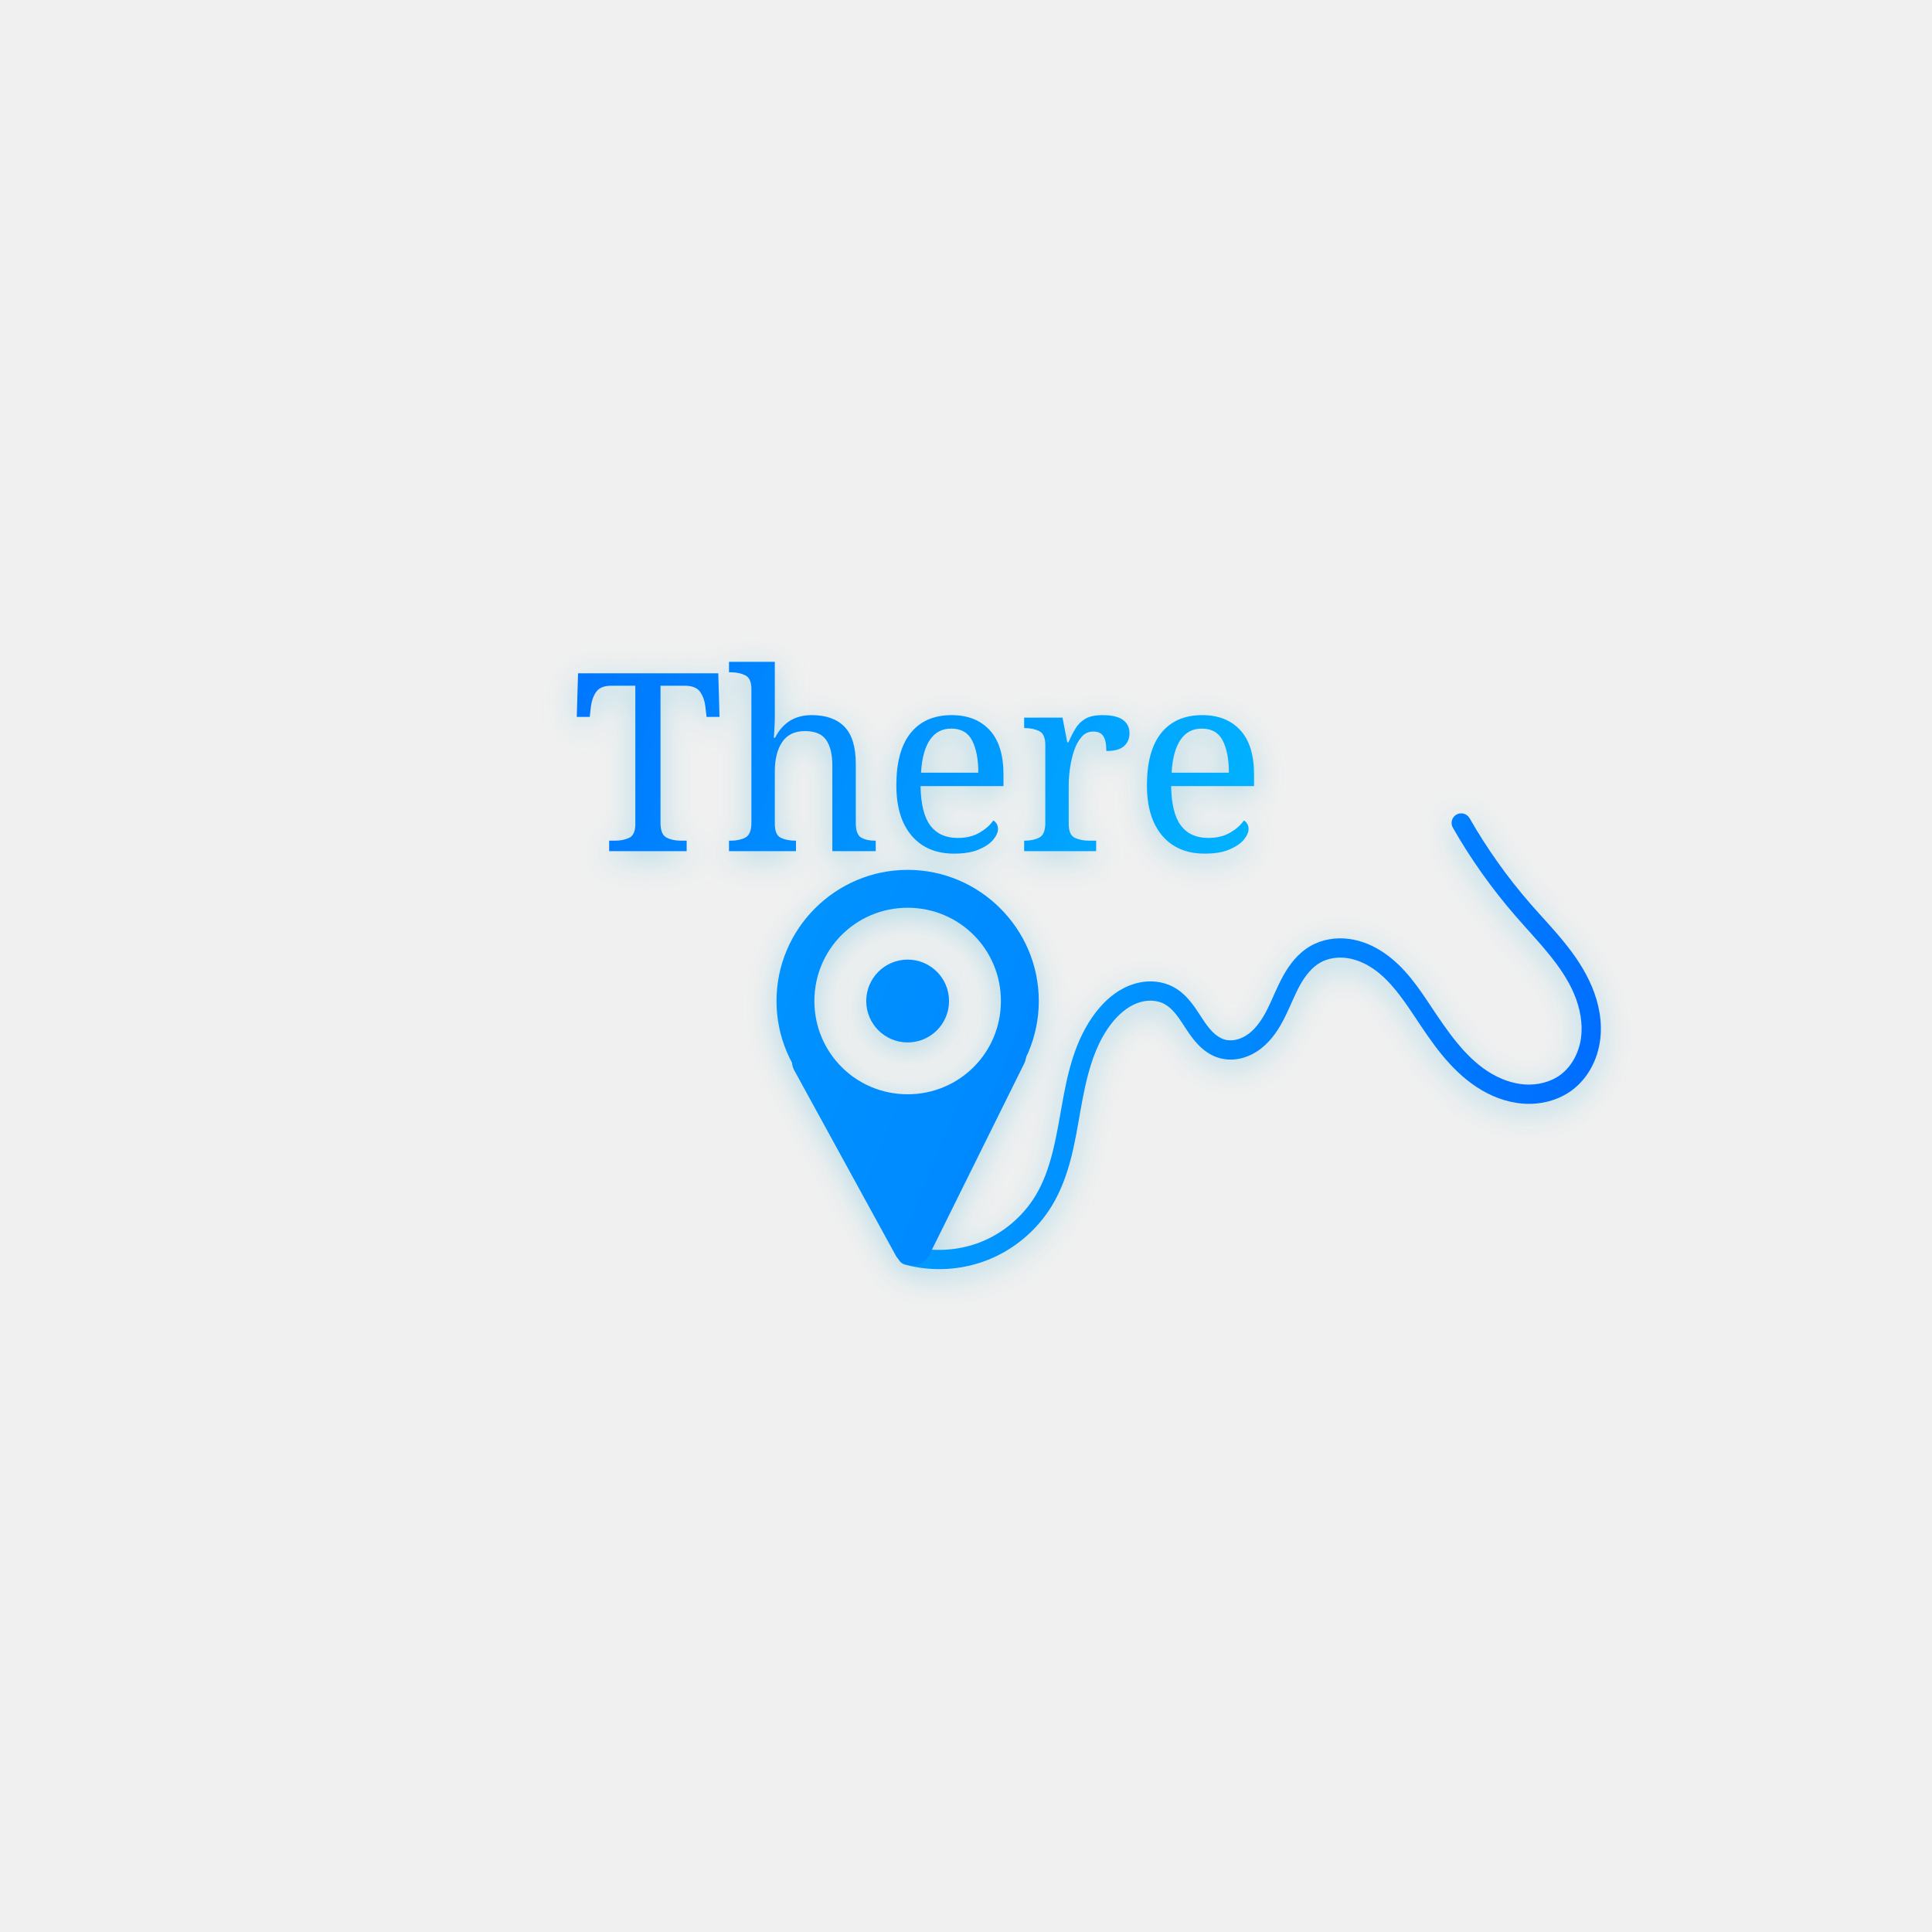
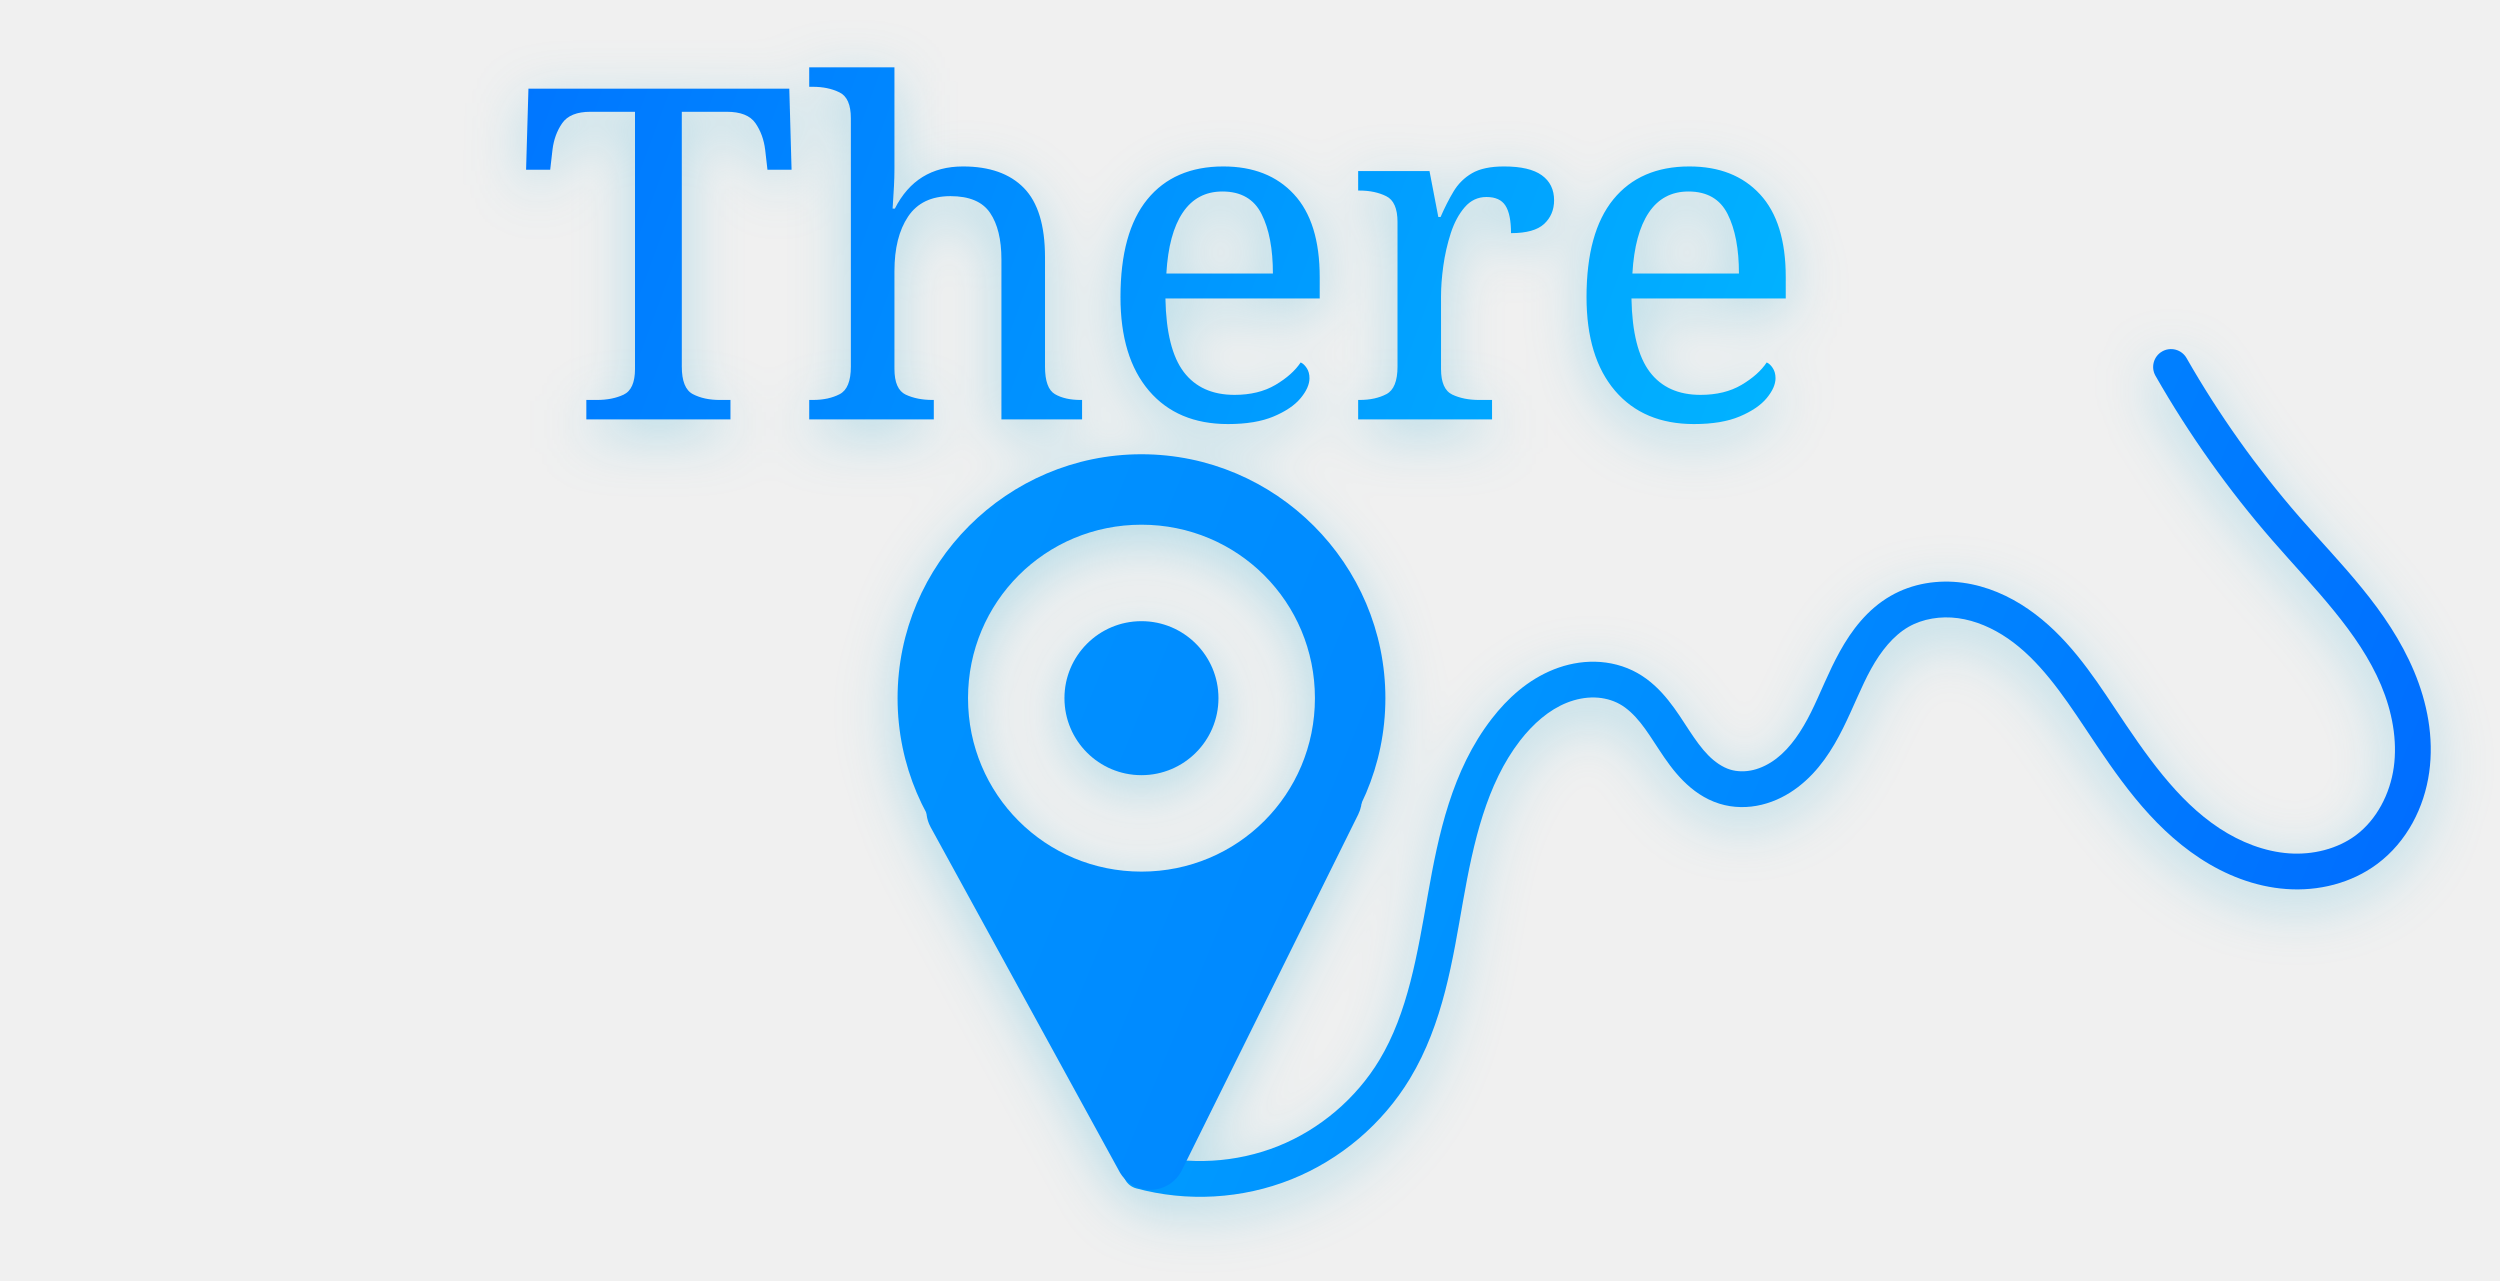
- <svg xmlns="http://www.w3.org/2000/svg" xmlns:xlink="http://www.w3.org/1999/xlink" width="1080" height="1080" viewBox="0 0 1080 1080" version="1.1" id="svg5">
+ <svg xmlns="http://www.w3.org/2000/svg" xmlns:xlink="http://www.w3.org/1999/xlink" width="751.405" height="384.803" viewBox="0 0 751.405 384.803" version="1.1" id="svg5">
  <defs id="defs2">
    <linearGradient id="linearGradient2951">
      <stop style="stop-color:#01d6ff;stop-opacity:1;" offset="0" id="stop2949" />
      <stop style="stop-color:#0066ff;stop-opacity:1;" offset="1" id="stop2947" />
    </linearGradient>
    <linearGradient id="linearGradient2939">
      <stop style="stop-color:#0066ff;stop-opacity:1;" offset="0" id="stop2937" />
      <stop style="stop-color:#01d6ff;stop-opacity:1;" offset="1" id="stop2935" />
    </linearGradient>
    <linearGradient id="linearGradient2929">
      <stop style="stop-color:#000000;stop-opacity:1;" offset="0" id="stop2925" />
      <stop style="stop-color:#383838;stop-opacity:1;" offset="1" id="stop2927" />
    </linearGradient>
    <linearGradient xlink:href="#linearGradient2951" id="linearGradient2923" x1="321.525" y1="455.986" x2="852.428" y2="674.606" gradientUnits="userSpaceOnUse" />
    <linearGradient xlink:href="#linearGradient2929" id="linearGradient2931" x1="164.056" y1="-784.311" x2="912.708" y2="-264.947" gradientUnits="userSpaceOnUse" />
    <linearGradient xlink:href="#linearGradient2939" id="linearGradient2933" gradientUnits="userSpaceOnUse" x1="333.278" y1="474.792" x2="819.517" y2="654.625" />
-     <filter style="color-interpolation-filters:sRGB;" id="filter3127" x="-0.029" y="-0.061" width="1.059" height="1.135">
+     <filter style="color-interpolation-filters:sRGB" id="filter3127" x="-0.029" y="-0.061" width="1.059" height="1.135">
      <feFlood flood-opacity="0.333" flood-color="rgb(49,176,213)" result="flood" id="feFlood3117" />
      <feComposite in="flood" in2="SourceGraphic" operator="in" result="composite1" id="feComposite3119" />
      <feGaussianBlur in="composite1" stdDeviation="6.3" result="blur" id="feGaussianBlur3121" />
      <feOffset dx="0" dy="3.1" result="offset" id="feOffset3123" />
      <feComposite in="SourceGraphic" in2="offset" operator="over" result="composite2" id="feComposite3125" />
    </filter>
-     <filter style="color-interpolation-filters:sRGB;" id="filter3139" x="-0.017" y="-0.017" width="1.034" height="1.038">
+     <filter style="color-interpolation-filters:sRGB" id="filter3139" x="-0.017" y="-0.017" width="1.034" height="1.038">
      <feFlood flood-opacity="0.333" flood-color="rgb(0,0,0)" result="flood" id="feFlood3129" />
      <feComposite in="SourceGraphic" in2="flood" operator="in" result="composite1" id="feComposite3131" />
      <feGaussianBlur in="composite1" stdDeviation="6.3" result="blur" id="feGaussianBlur3133" />
      <feOffset dx="0" dy="3.1" result="offset" id="feOffset3135" />
      <feComposite in="SourceGraphic" in2="offset" operator="over" result="composite2" id="feComposite3137" />
    </filter>
-     <filter style="color-interpolation-filters:sRGB;" id="filter5233" x="-0.027" y="-0.027" width="1.057" height="1.057">
+     <filter style="color-interpolation-filters:sRGB" id="filter5233" x="-0.027" y="-0.027" width="1.057" height="1.057">
      <feFlood flood-opacity="0.698" flood-color="rgb(0,160,245)" result="flood" id="feFlood5223" />
      <feComposite in="flood" in2="SourceGraphic" operator="in" result="composite1" id="feComposite5225" />
      <feGaussianBlur in="composite1" stdDeviation="10" result="blur" id="feGaussianBlur5227" />
      <feOffset dx="3" dy="3" result="offset" id="feOffset5229" />
      <feComposite in="SourceGraphic" in2="offset" operator="over" result="composite2" id="feComposite5231" />
    </filter>
-     <filter style="color-interpolation-filters:sRGB;" id="filter5281" x="-0.027" y="-0.029" width="1.054" height="1.056">
+     <filter style="color-interpolation-filters:sRGB" id="filter5281" x="-0.027" y="-0.029" width="1.054" height="1.056">
      <feFlood flood-opacity="0.698" flood-color="rgb(0,160,245)" result="flood" id="feFlood5271" />
      <feComposite in="flood" in2="SourceGraphic" operator="in" result="composite1" id="feComposite5273" />
      <feGaussianBlur in="composite1" stdDeviation="10" result="blur" id="feGaussianBlur5275" />
      <feOffset dx="0" dy="-1.9" result="offset" id="feOffset5277" />
      <feComposite in="SourceGraphic" in2="offset" operator="over" result="composite2" id="feComposite5279" />
    </filter>
-     <filter style="color-interpolation-filters:sRGB;" id="filter5293" x="-0.027" y="-0.027" width="1.054" height="1.054">
+     <filter style="color-interpolation-filters:sRGB" id="filter5293" x="-0.027" y="-0.027" width="1.054" height="1.054">
      <feFlood flood-opacity="0.698" flood-color="rgb(0,160,245)" result="flood" id="feFlood5283" />
      <feComposite in="flood" in2="SourceGraphic" operator="in" result="composite1" id="feComposite5285" />
      <feGaussianBlur in="composite1" stdDeviation="10" result="blur" id="feGaussianBlur5287" />
      <feOffset dx="0" dy="0" result="offset" id="feOffset5289" />
      <feComposite in="SourceGraphic" in2="offset" operator="over" result="composite2" id="feComposite5291" />
    </filter>
+     <linearGradient xlink:href="#linearGradient2929" id="linearGradient392" gradientUnits="userSpaceOnUse" x1="164.056" y1="-784.311" x2="912.708" y2="-264.947" />
+     <linearGradient xlink:href="#linearGradient2951" id="linearGradient394" gradientUnits="userSpaceOnUse" x1="321.525" y1="455.986" x2="852.428" y2="674.606" />
+     <linearGradient xlink:href="#linearGradient2951" id="linearGradient396" gradientUnits="userSpaceOnUse" x1="321.525" y1="455.986" x2="852.428" y2="674.606" />
+     <linearGradient xlink:href="#linearGradient2951" id="linearGradient398" gradientUnits="userSpaceOnUse" x1="321.525" y1="455.986" x2="852.428" y2="674.606" />
+     <linearGradient xlink:href="#linearGradient2951" id="linearGradient400" gradientUnits="userSpaceOnUse" x1="321.525" y1="455.986" x2="852.428" y2="674.606" />
+     <linearGradient xlink:href="#linearGradient2951" id="linearGradient402" gradientUnits="userSpaceOnUse" x1="321.525" y1="455.986" x2="852.428" y2="674.606" />
+     <linearGradient xlink:href="#linearGradient2951" id="linearGradient404" gradientUnits="userSpaceOnUse" x1="321.525" y1="455.986" x2="852.428" y2="674.606" />
+     <linearGradient xlink:href="#linearGradient2951" id="linearGradient406" gradientUnits="userSpaceOnUse" x1="321.525" y1="455.986" x2="852.428" y2="674.606" />
+     <linearGradient xlink:href="#linearGradient2951" id="linearGradient408" gradientUnits="userSpaceOnUse" x1="321.525" y1="455.986" x2="852.428" y2="674.606" />
+     <linearGradient xlink:href="#linearGradient2951" id="linearGradient410" gradientUnits="userSpaceOnUse" x1="321.525" y1="455.986" x2="852.428" y2="674.606" />
  </defs>
-   <g id="layer2">
-     <circle style="display:none;fill:url(#linearGradient2931);fill-opacity:1;stroke:none;stroke-width:7;stroke-linecap:round;stroke-linejoin:round;stroke-dasharray:none;stroke-opacity:1;filter:url(#filter3139)" id="path2786" transform="scale(1,-1)" r="443.898" cy="-540" cx="540" />
+   <g id="layer2" transform="translate(-164.2973,-349.732)">
+     <circle style="display:none;fill:url(#linearGradient392);fill-opacity:1;stroke:none;stroke-width:7;stroke-linecap:round;stroke-linejoin:round;stroke-dasharray:none;stroke-opacity:1;filter:url(#filter3139)" id="path2786" transform="scale(1,-1)" r="443.898" cy="-540" cx="540" />
    <circle style="display:none;fill:url(#linearGradient2931);fill-opacity:1;stroke:none;stroke-width:7;stroke-linecap:round;stroke-linejoin:round;stroke-dasharray:none;stroke-opacity:1;filter:url(#filter5293)" id="circle4729" transform="scale(1,-1)" r="443.898" cy="-540" cx="540" />
  </g>
-   <g id="layer1" style="display:none">
+   <g id="layer1" style="display:none" transform="translate(-164.2973,-349.732)">
    <g id="g470" transform="matrix(1.376543,0,0,1.376543,-254.2462,-254.3346)">
      <text xml:space="preserve" style="font-style:normal;font-variant:normal;font-weight:normal;font-stretch:normal;font-size:260.78px;line-height:1.1;font-family:Georgia;-inkscape-font-specification:Georgia;text-align:center;text-anchor:middle;fill:#ffffff;stroke-width:16.969;stroke-linecap:round;stroke-linejoin:round" x="403.787" y="643.081" id="text236">
        <tspan id="tspan234" x="403.787" y="643.081" style="stroke-width:16.969">G<tspan style="font-size:213.333px" id="tspan463" />
        </tspan>
      </text>
      <text xml:space="preserve" style="font-style:normal;font-variant:normal;font-weight:normal;font-stretch:normal;font-size:101.151px;line-height:1.1;font-family:Georgia;-inkscape-font-specification:Georgia;text-align:center;text-anchor:middle;fill:#ffffff;stroke-width:6.582;stroke-linecap:round;stroke-linejoin:round" x="650.013" y="530.404" id="text353">
        <tspan id="tspan351" x="650.013" y="530.404" style="stroke-width:6.582">There</tspan>
      </text>
      <path style="fill:none;stroke:#ffffff;stroke-width:7.809;stroke-linecap:round;stroke-linejoin:round;stroke-opacity:1" d="m 778.089,518.954 c 7.175,12.56 15.592,24.411 25.088,35.322 8.96,10.295 19.082,20.066 24.374,32.646 2.646,6.29 3.982,13.238 3.038,19.996 -0.944,6.758 -4.311,13.294 -9.773,17.385 -4.879,3.655 -11.18,5.183 -17.26,4.746 -6.08,-0.437 -11.938,-2.749 -17.033,-6.095 -10.191,-6.693 -17.184,-17.156 -23.939,-27.305 -5.072,-7.62 -10.348,-15.41 -17.882,-20.608 -3.767,-2.599 -8.073,-4.494 -12.609,-5.107 -4.535,-0.613 -9.304,0.107 -13.271,2.388 -4.2,2.414 -7.283,6.404 -9.629,10.642 -2.346,4.238 -4.058,8.795 -6.218,13.131 -2.16,4.336 -4.851,8.539 -8.701,11.48 -1.925,1.47 -4.126,2.602 -6.48,3.17 -2.355,0.568 -4.865,0.558 -7.176,-0.167 -2.422,-0.76 -4.556,-2.275 -6.34,-4.08 -1.785,-1.805 -3.246,-3.9 -4.643,-6.02 -1.397,-2.12 -2.742,-4.28 -4.329,-6.261 -1.587,-1.981 -3.437,-3.792 -5.65,-5.036 -2.24,-1.26 -4.808,-1.905 -7.377,-1.962 -2.57,-0.058 -5.14,0.462 -7.528,1.412 -4.777,1.899 -8.748,5.459 -11.893,9.526 -8.025,10.381 -10.903,23.742 -13.186,36.663 -2.283,12.921 -4.328,26.279 -11.112,37.51 -5.52,9.138 -14.075,16.408 -23.985,20.379 -9.91,3.972 -21.118,4.623 -31.421,1.826" id="path1349" />
      <g id="g1643" transform="matrix(2.197481,0,0,2.197481,-923.0934,-683.8587)">
        <circle style="fill:none;stroke:#ffffff;stroke-width:7;stroke-linecap:round;stroke-linejoin:round;stroke-dasharray:none;stroke-opacity:1" id="path1454" cx="671.852" cy="580.269" r="20.735" />
        <circle style="fill:#ffffff;fill-opacity:1;stroke:none;stroke-width:1.088;stroke-linecap:round;stroke-linejoin:round;stroke-opacity:1" id="circle1456" cx="671.852" cy="580.269" r="7.651" />
        <path style="fill:#ffffff;fill-opacity:1;stroke:#ffffff;stroke-width:7;stroke-linecap:round;stroke-linejoin:round;stroke-dasharray:none;stroke-opacity:1" d="m 690.254,590.265 -17.525,35.357 -18.752,-34.213 7.999,9.809 10.956,2.347 11.424,-3.716 z" id="path1575" />
      </g>
      <path style="display:none;fill:none;fill-opacity:1;stroke:#ffffff;stroke-width:6.123;stroke-linecap:round;stroke-linejoin:round;stroke-dasharray:none;stroke-opacity:1" d="m 823.53,723.03 c -1.246,-10.941 -7.145,-21.276 -15.932,-27.913 -8.787,-6.637 -20.341,-9.485 -31.206,-7.692 -8.964,1.479 -17.132,5.883 -25.203,10.054 -8.071,4.171 -16.481,8.246 -25.537,8.973 -8.602,0.69 -17.141,-1.7 -25.308,-4.488 -8.167,-2.788 -16.28,-6.022 -24.84,-7.116 -13.02,-1.664 -26.147,1.724 -39.272,1.658 -12.867,-0.065 -25.703,-3.529 -36.856,-9.947" id="path1814" />
    </g>
  </g>
-   <g id="g2864">
+   <g id="g2864" transform="translate(-164.2973,-349.732)">
    <g id="g2862" transform="matrix(1.376543,0,0,1.376543,-254.2462,-254.3346)" style="fill:url(#linearGradient2923);fill-opacity:1;filter:url(#filter3127)">
-       <text xml:space="preserve" style="font-style:normal;font-variant:normal;font-weight:normal;font-stretch:normal;font-size:260.78px;line-height:1.1;font-family:Georgia;-inkscape-font-specification:Georgia;text-align:center;text-anchor:middle;fill:url(#linearGradient2923);stroke-width:16.969;stroke-linecap:round;stroke-linejoin:round;fill-opacity:1.0" x="403.787" y="643.081" id="text2844">
-         <tspan id="tspan2842" x="403.787" y="643.081" style="stroke-width:16.969;fill:url(#linearGradient2923);fill-opacity:1.0">G<tspan style="font-size:213.333px;fill:url(#linearGradient2923);fill-opacity:1.0" id="tspan2840" />
+       <text xml:space="preserve" style="font-style:normal;font-variant:normal;font-weight:normal;font-stretch:normal;font-size:260.78px;line-height:1.1;font-family:Georgia;-inkscape-font-specification:Georgia;text-align:center;text-anchor:middle;fill:url(#linearGradient394);fill-opacity:1;stroke-width:16.969;stroke-linecap:round;stroke-linejoin:round" x="403.787" y="643.081" id="text2844">
+         <tspan id="tspan2842" x="403.787" y="643.081" style="fill:url(#linearGradient394);fill-opacity:1;stroke-width:16.969">G<tspan style="font-size:213.333px;fill:url(#linearGradient394);fill-opacity:1" id="tspan2840" />
        </tspan>
      </text>
-       <text xml:space="preserve" style="font-style:normal;font-variant:normal;font-weight:normal;font-stretch:normal;font-size:101.151px;line-height:1.1;font-family:Georgia;-inkscape-font-specification:Georgia;text-align:center;text-anchor:middle;fill:url(#linearGradient2933);stroke-width:6.582;stroke-linecap:round;stroke-linejoin:round;fill-opacity:1.0" x="650.013" y="530.404" id="text2848">
-         <tspan id="tspan2846" x="650.013" y="530.404" style="stroke-width:6.582;fill:url(#linearGradient2933);fill-opacity:1.0">There</tspan>
+       <text xml:space="preserve" style="font-style:normal;font-variant:normal;font-weight:normal;font-stretch:normal;font-size:101.151px;line-height:1.1;font-family:Georgia;-inkscape-font-specification:Georgia;text-align:center;text-anchor:middle;fill:url(#linearGradient2933);fill-opacity:1;stroke-width:6.582;stroke-linecap:round;stroke-linejoin:round" x="650.013" y="530.404" id="text2848">
+         <tspan id="tspan2846" x="650.013" y="530.404" style="fill:url(#linearGradient2933);fill-opacity:1;stroke-width:6.582">There</tspan>
      </text>
-       <path style="color:#000000;fill:url(#linearGradient2923);stroke-linecap:round;stroke-linejoin:round;-inkscape-stroke:none;fill-opacity:1.0" d="m 779.117,515.188 a 3.904,3.904 0 0 0 -2.965,0.377 3.904,3.904 0 0 0 -1.453,5.326 c 7.302,12.784 15.868,24.844 25.533,35.949 9.112,10.47 18.839,19.99 23.721,31.596 2.43,5.776 3.593,12.047 2.77,17.941 -0.816,5.84 -3.767,11.444 -8.248,14.801 -4.006,3.001 -9.4,4.353 -14.639,3.977 -5.277,-0.38 -10.533,-2.419 -15.17,-5.465 -9.315,-6.118 -16.079,-16.06 -22.832,-26.205 -5.084,-7.638 -10.581,-15.908 -18.914,-21.658 -4.182,-2.886 -9.035,-5.049 -14.303,-5.762 -5.298,-0.716 -10.911,0.093 -15.742,2.871 -5.095,2.929 -8.552,7.539 -11.098,12.137 -2.531,4.572 -4.257,9.186 -6.297,13.281 -2.032,4.079 -4.455,7.734 -7.576,10.117 -1.552,1.185 -3.281,2.056 -5.025,2.477 -1.73,0.417 -3.542,0.39 -5.092,-0.096 -1.632,-0.512 -3.276,-1.624 -4.734,-3.1 -1.472,-1.489 -2.8,-3.362 -4.158,-5.424 -1.36,-2.063 -2.762,-4.332 -4.543,-6.555 -1.787,-2.23 -3.969,-4.414 -6.781,-5.996 -2.855,-1.606 -6.042,-2.392 -9.205,-2.463 -3.155,-0.071 -6.23,0.562 -9.057,1.686 -5.643,2.243 -10.096,6.314 -13.539,10.768 -8.74,11.306 -11.643,25.351 -13.943,38.371 -2.294,12.982 -4.353,25.814 -10.607,36.17 -5.07,8.394 -12.993,15.125 -22.096,18.773 -9.103,3.648 -19.481,4.253 -28.945,1.684 a 3.904,3.904 0 0 0 -4.791,2.744 3.904,3.904 0 0 0 2.746,4.791 c 11.142,3.025 23.178,2.324 33.895,-1.971 10.717,-4.295 19.906,-12.102 25.875,-21.984 7.312,-12.107 9.341,-25.988 11.613,-38.848 2.266,-12.821 5.122,-25.5 12.432,-34.955 2.845,-3.681 6.334,-6.731 10.244,-8.285 1.95,-0.775 4.015,-1.181 6,-1.137 1.976,0.044 3.926,0.547 5.551,1.461 1.613,0.907 3.128,2.342 4.516,4.074 1.394,1.74 2.681,3.793 4.115,5.969 1.435,2.178 3.03,4.496 5.127,6.617 2.111,2.135 4.738,4.053 7.949,5.061 3.072,0.964 6.281,0.955 9.26,0.236 2.965,-0.715 5.638,-2.108 7.936,-3.863 4.579,-3.497 7.536,-8.249 9.824,-12.842 2.28,-4.576 3.977,-9.076 6.139,-12.98 2.147,-3.878 4.856,-7.249 8.16,-9.148 3.104,-1.784 7.03,-2.413 10.803,-1.902 3.803,0.514 7.562,2.138 10.914,4.451 6.734,4.647 11.79,11.955 16.85,19.557 6.758,10.154 13.979,21.138 25.045,28.406 5.553,3.647 12.013,6.232 18.896,6.727 6.922,0.498 14.131,-1.207 19.883,-5.516 6.442,-4.826 10.224,-12.293 11.297,-19.969 1.065,-7.621 -0.443,-15.247 -3.305,-22.051 -5.702,-13.554 -16.221,-23.576 -25.027,-33.695 -9.327,-10.717 -17.598,-22.358 -24.645,-34.695 a 3.904,3.904 0 0 0 -2.361,-1.83 z" id="path2850" />
-       <g id="g2858" transform="matrix(2.197481,0,0,2.197481,-923.0934,-683.8587)" style="fill:url(#linearGradient2923);fill-opacity:1.0">
-         <path style="color:#000000;fill:url(#linearGradient2923);stroke-linecap:round;stroke-linejoin:round;-inkscape-stroke:none;fill-opacity:1.0" d="m 671.852,556.033 c -13.343,0 -24.234,10.893 -24.234,24.236 0,13.343 10.891,24.234 24.234,24.234 13.343,0 24.236,-10.891 24.236,-24.234 0,-13.343 -10.893,-24.236 -24.236,-24.236 z m 0,7 c 9.56,0 17.236,7.676 17.236,17.236 0,9.56 -7.676,17.234 -17.236,17.234 -9.56,0 -17.234,-7.674 -17.234,-17.234 0,-9.56 7.674,-17.236 17.234,-17.236 z" id="circle2852" />
-         <path id="circle2854" style="fill:url(#linearGradient2923);stroke-width:1.088;stroke-linecap:round;stroke-linejoin:round;fill-opacity:1.0" d="m 679.502,580.269 a 7.651,7.651 0 0 1 -7.651,7.651 7.651,7.651 0 0 1 -7.651,-7.651 7.651,7.651 0 0 1 7.651,-7.651 7.651,7.651 0 0 1 7.651,7.651 z" />
-         <g id="path2856" style="fill:url(#linearGradient2923);fill-opacity:1.0">
-           <path style="color:#000000;fill:url(#linearGradient2923);stroke-width:7;stroke-linecap:round;stroke-linejoin:round;-inkscape-stroke:none;fill-opacity:1.0" d="m 690.254,590.265 -17.525,35.357 -18.752,-34.213 7.999,9.809 10.956,2.347 11.424,-3.716 z" id="path2884" />
-           <path style="color:#000000;fill:url(#linearGradient2923);stroke-linecap:round;stroke-linejoin:round;-inkscape-stroke:none;fill-opacity:1.0" d="m 690.244,586.771 a 3.5,3.5 0 0 0 -2.971,1.66 l -5.223,8.486 -9.305,3.027 -8.834,-1.893 -7.223,-8.855 a 3.5,3.5 0 0 0 -5.781,3.895 l 18.752,34.213 a 3.5,3.5 0 0 0 6.205,-0.129 l 17.525,-35.355 a 3.5,3.5 0 0 0 -3.146,-5.049 z m -11.352,18.535 -6.318,12.748 -6.824,-12.449 6.449,1.381 a 3.5,3.5 0 0 0 1.816,-0.094 z" id="path2886" />
+       <path style="color:#000000;fill:url(#linearGradient396);fill-opacity:1;stroke-linecap:round;stroke-linejoin:round;-inkscape-stroke:none" d="m 779.117,515.188 a 3.904,3.904 0 0 0 -2.965,0.377 3.904,3.904 0 0 0 -1.453,5.326 c 7.302,12.784 15.868,24.844 25.533,35.949 9.112,10.47 18.839,19.99 23.721,31.596 2.43,5.776 3.593,12.047 2.77,17.941 -0.816,5.84 -3.767,11.444 -8.248,14.801 -4.006,3.001 -9.4,4.353 -14.639,3.977 -5.277,-0.38 -10.533,-2.419 -15.17,-5.465 -9.315,-6.118 -16.079,-16.06 -22.832,-26.205 -5.084,-7.638 -10.581,-15.908 -18.914,-21.658 -4.182,-2.886 -9.035,-5.049 -14.303,-5.762 -5.298,-0.716 -10.911,0.093 -15.742,2.871 -5.095,2.929 -8.552,7.539 -11.098,12.137 -2.531,4.572 -4.257,9.186 -6.297,13.281 -2.032,4.079 -4.455,7.734 -7.576,10.117 -1.552,1.185 -3.281,2.056 -5.025,2.477 -1.73,0.417 -3.542,0.39 -5.092,-0.096 -1.632,-0.512 -3.276,-1.624 -4.734,-3.1 -1.472,-1.489 -2.8,-3.362 -4.158,-5.424 -1.36,-2.063 -2.762,-4.332 -4.543,-6.555 -1.787,-2.23 -3.969,-4.414 -6.781,-5.996 -2.855,-1.606 -6.042,-2.392 -9.205,-2.463 -3.155,-0.071 -6.23,0.562 -9.057,1.686 -5.643,2.243 -10.096,6.314 -13.539,10.768 -8.74,11.306 -11.643,25.351 -13.943,38.371 -2.294,12.982 -4.353,25.814 -10.607,36.17 -5.07,8.394 -12.993,15.125 -22.096,18.773 -9.103,3.648 -19.481,4.253 -28.945,1.684 a 3.904,3.904 0 0 0 -4.791,2.744 3.904,3.904 0 0 0 2.746,4.791 c 11.142,3.025 23.178,2.324 33.895,-1.971 10.717,-4.295 19.906,-12.102 25.875,-21.984 7.312,-12.107 9.341,-25.988 11.613,-38.848 2.266,-12.821 5.122,-25.5 12.432,-34.955 2.845,-3.681 6.334,-6.731 10.244,-8.285 1.95,-0.775 4.015,-1.181 6,-1.137 1.976,0.044 3.926,0.547 5.551,1.461 1.613,0.907 3.128,2.342 4.516,4.074 1.394,1.74 2.681,3.793 4.115,5.969 1.435,2.178 3.03,4.496 5.127,6.617 2.111,2.135 4.738,4.053 7.949,5.061 3.072,0.964 6.281,0.955 9.26,0.236 2.965,-0.715 5.638,-2.108 7.936,-3.863 4.579,-3.497 7.536,-8.249 9.824,-12.842 2.28,-4.576 3.977,-9.076 6.139,-12.98 2.147,-3.878 4.856,-7.249 8.16,-9.148 3.104,-1.784 7.03,-2.413 10.803,-1.902 3.803,0.514 7.562,2.138 10.914,4.451 6.734,4.647 11.79,11.955 16.85,19.557 6.758,10.154 13.979,21.138 25.045,28.406 5.553,3.647 12.013,6.232 18.896,6.727 6.922,0.498 14.131,-1.207 19.883,-5.516 6.442,-4.826 10.224,-12.293 11.297,-19.969 1.065,-7.621 -0.443,-15.247 -3.305,-22.051 -5.702,-13.554 -16.221,-23.576 -25.027,-33.695 -9.327,-10.717 -17.598,-22.358 -24.645,-34.695 a 3.904,3.904 0 0 0 -2.361,-1.83 z" id="path2850" />
+       <g id="g2858" transform="matrix(2.197481,0,0,2.197481,-923.0934,-683.8587)" style="fill:url(#linearGradient408);fill-opacity:1">
+         <path style="color:#000000;fill:url(#linearGradient398);fill-opacity:1;stroke-linecap:round;stroke-linejoin:round;-inkscape-stroke:none" d="m 671.852,556.033 c -13.343,0 -24.234,10.893 -24.234,24.236 0,13.343 10.891,24.234 24.234,24.234 13.343,0 24.236,-10.891 24.236,-24.234 0,-13.343 -10.893,-24.236 -24.236,-24.236 z m 0,7 c 9.56,0 17.236,7.676 17.236,17.236 0,9.56 -7.676,17.234 -17.236,17.234 -9.56,0 -17.234,-7.674 -17.234,-17.234 0,-9.56 7.674,-17.236 17.234,-17.236 z" id="circle2852" />
+         <path id="circle2854" style="fill:url(#linearGradient400);fill-opacity:1;stroke-width:1.088;stroke-linecap:round;stroke-linejoin:round" d="m 679.502,580.269 a 7.651,7.651 0 0 1 -7.651,7.651 7.651,7.651 0 0 1 -7.651,-7.651 7.651,7.651 0 0 1 7.651,-7.651 7.651,7.651 0 0 1 7.651,7.651 z" />
+         <g id="path2856" style="fill:url(#linearGradient406);fill-opacity:1">
+           <path style="color:#000000;fill:url(#linearGradient402);fill-opacity:1;stroke-width:7;stroke-linecap:round;stroke-linejoin:round;-inkscape-stroke:none" d="m 690.254,590.265 -17.525,35.357 -18.752,-34.213 7.999,9.809 10.956,2.347 11.424,-3.716 z" id="path2884" />
+           <path style="color:#000000;fill:url(#linearGradient404);fill-opacity:1;stroke-linecap:round;stroke-linejoin:round;-inkscape-stroke:none" d="m 690.244,586.771 a 3.5,3.5 0 0 0 -2.971,1.66 l -5.223,8.486 -9.305,3.027 -8.834,-1.893 -7.223,-8.855 a 3.5,3.5 0 0 0 -5.781,3.895 l 18.752,34.213 a 3.5,3.5 0 0 0 6.205,-0.129 l 17.525,-35.355 a 3.5,3.5 0 0 0 -3.146,-5.049 z m -11.352,18.535 -6.318,12.748 -6.824,-12.449 6.449,1.381 a 3.5,3.5 0 0 0 1.816,-0.094 z" id="path2886" />
        </g>
      </g>
-       <path style="color:#000000;display:none;fill:url(#linearGradient2923);stroke-linecap:round;stroke-linejoin:round;-inkscape-stroke:none;fill-opacity:1.0" d="m 784.748,683.873 c -2.954,-0.125 -5.925,0.048 -8.855,0.531 -9.632,1.59 -18.071,6.201 -26.109,10.355 -8.023,4.146 -16.08,7.975 -24.377,8.641 -7.88,0.632 -16.018,-1.584 -24.074,-4.334 -8.069,-2.755 -16.37,-6.096 -25.441,-7.256 -13.795,-1.763 -27.056,1.697 -39.645,1.633 -12.328,-0.062 -24.658,-3.39 -35.344,-9.539 a 3.062,3.062 0 0 0 -4.182,1.127 3.062,3.062 0 0 0 1.127,4.18 c 11.62,6.686 24.961,10.287 38.367,10.355 13.663,0.069 26.656,-3.247 38.9,-1.682 8.049,1.029 15.973,4.155 24.238,6.977 8.278,2.826 17.218,5.391 26.543,4.643 9.815,-0.787 18.578,-5.109 26.697,-9.305 8.103,-4.188 16.001,-8.385 24.297,-9.754 10.007,-1.652 20.768,1.002 28.861,7.115 8.093,6.113 13.588,15.739 14.736,25.816 a 3.062,3.062 0 0 0 3.389,2.695 3.062,3.062 0 0 0 2.695,-3.389 c -1.345,-11.805 -7.648,-22.848 -17.129,-30.01 -7.111,-5.371 -15.833,-8.425 -24.695,-8.801 z" id="path2860" />
+       <path style="color:#000000;display:none;fill:url(#linearGradient410);fill-opacity:1;stroke-linecap:round;stroke-linejoin:round;-inkscape-stroke:none" d="m 784.748,683.873 c -2.954,-0.125 -5.925,0.048 -8.855,0.531 -9.632,1.59 -18.071,6.201 -26.109,10.355 -8.023,4.146 -16.08,7.975 -24.377,8.641 -7.88,0.632 -16.018,-1.584 -24.074,-4.334 -8.069,-2.755 -16.37,-6.096 -25.441,-7.256 -13.795,-1.763 -27.056,1.697 -39.645,1.633 -12.328,-0.062 -24.658,-3.39 -35.344,-9.539 a 3.062,3.062 0 0 0 -4.182,1.127 3.062,3.062 0 0 0 1.127,4.18 c 11.62,6.686 24.961,10.287 38.367,10.355 13.663,0.069 26.656,-3.247 38.9,-1.682 8.049,1.029 15.973,4.155 24.238,6.977 8.278,2.826 17.218,5.391 26.543,4.643 9.815,-0.787 18.578,-5.109 26.697,-9.305 8.103,-4.188 16.001,-8.385 24.297,-9.754 10.007,-1.652 20.768,1.002 28.861,7.115 8.093,6.113 13.588,15.739 14.736,25.816 a 3.062,3.062 0 0 0 3.389,2.695 3.062,3.062 0 0 0 2.695,-3.389 c -1.345,-11.805 -7.648,-22.848 -17.129,-30.01 -7.111,-5.371 -15.833,-8.425 -24.695,-8.801 z" id="path2860" />
    </g>
  </g>
</svg>
